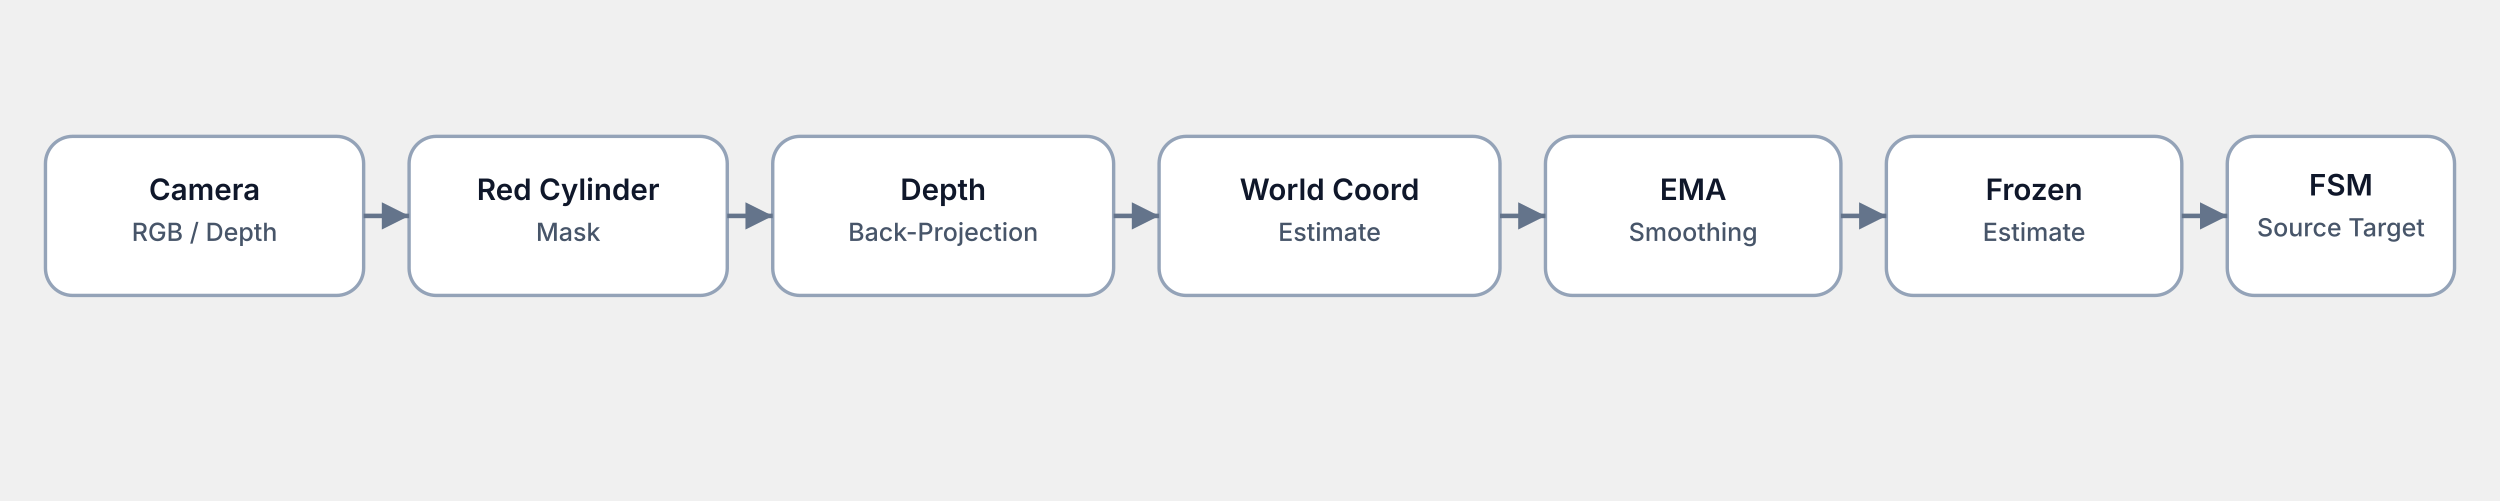
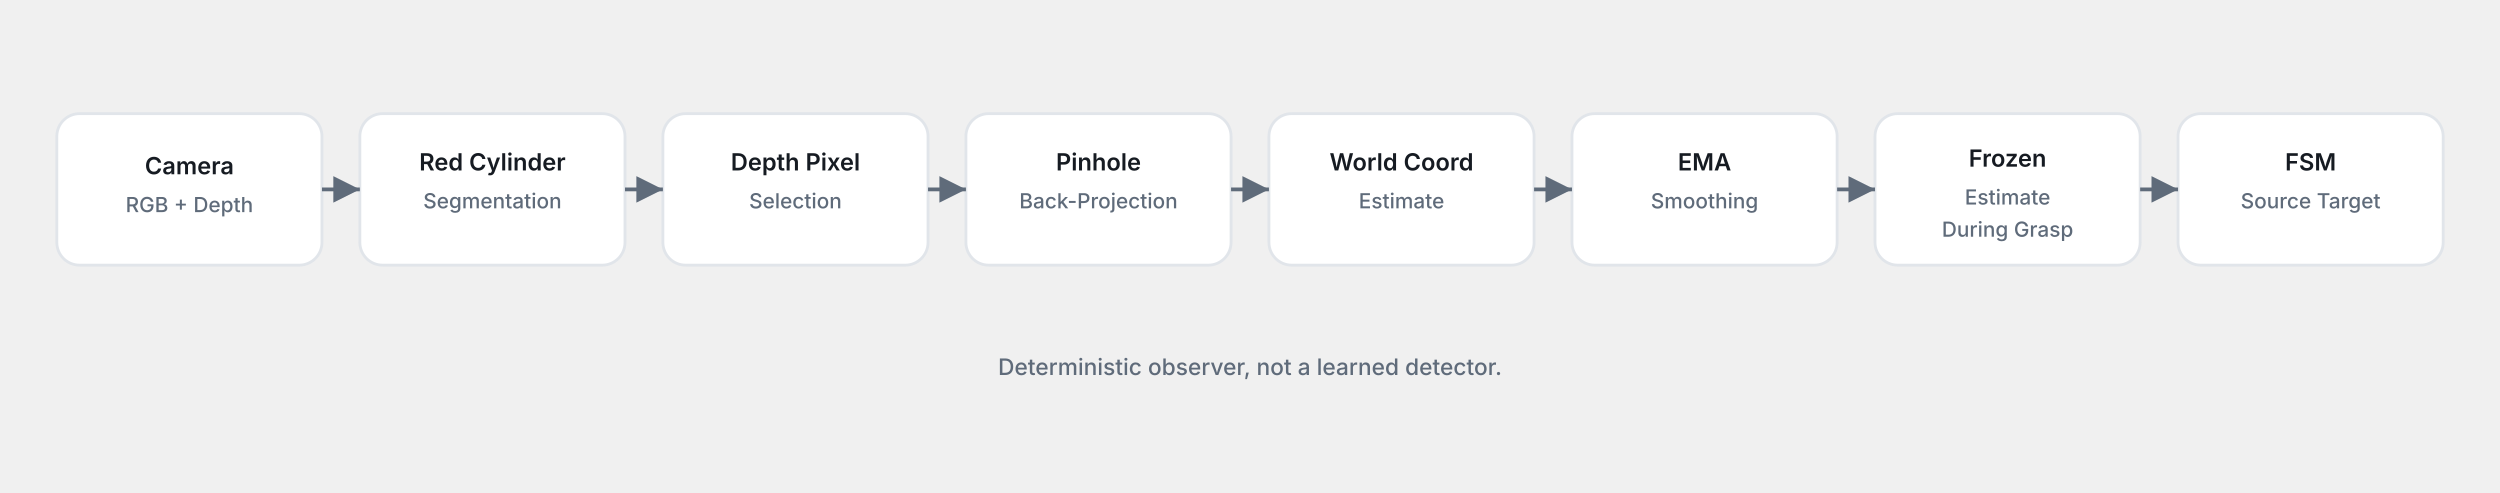
- <svg xmlns="http://www.w3.org/2000/svg" width="1100" height="220" viewBox="0 0 1100 220" role="img" aria-label="Visual Oracle pipeline from camera input to frozen target estimate.">
+ <svg xmlns="http://www.w3.org/2000/svg" width="1320" height="260" viewBox="0 0 1320 260" role="img" aria-label="Visual Oracle pipeline from camera inputs through deterministic estimation to FSM targets.">
  <defs>
-     <marker id="arrow" markerWidth="10" markerHeight="10" refX="6" refY="3" orient="auto">
-       <path d="M0,0 L6,3 L0,6 Z" fill="#64748b" />
+     <marker id="arrow" markerWidth="10" markerHeight="10" refX="7" refY="3.5" orient="auto">
+       <path d="M0,0 L7,3.5 L0,7 Z" fill="#5f6b7a" />
    </marker>
    <style>
      .box {
        fill: #ffffff;
-         stroke: #94a3b8;
+         stroke: #e1e5ea;
        stroke-width: 1.5;
      }
      .label {
-         font: 600 13px "Inter", "Segoe UI", sans-serif;
-         fill: #0f172a;
+         font: 600 12.5px "Inter", "Segoe UI", sans-serif;
+         fill: #161b22;
      }
      .sub {
        font: 500 11px "Inter", "Segoe UI", sans-serif;
-         fill: #475569;
+         fill: #5f6b7a;
      }
      .arrow {
-         stroke: #64748b;
+         stroke: #5f6b7a;
        stroke-width: 2;
        marker-end: url(#arrow);
      }
+       .note {
+         font: 500 12px "Inter", "Segoe UI", sans-serif;
+         fill: #5f6b7a;
+       }
    </style>
  </defs>
-   <rect class="box" x="20" y="60" width="140" height="70" rx="12" />
-   <text class="label" x="90" y="88" text-anchor="middle">Camera</text>
-   <text class="sub" x="90" y="106" text-anchor="middle">RGB / Depth</text>
-   <rect class="box" x="180" y="60" width="140" height="70" rx="12" />
-   <text class="label" x="250" y="88" text-anchor="middle">Red Cylinder</text>
-   <text class="sub" x="250" y="106" text-anchor="middle">Mask</text>
-   <rect class="box" x="340" y="60" width="150" height="70" rx="12" />
-   <text class="label" x="415" y="88" text-anchor="middle">Depth</text>
-   <text class="sub" x="415" y="106" text-anchor="middle">Back-Projection</text>
-   <rect class="box" x="510" y="60" width="150" height="70" rx="12" />
-   <text class="label" x="585" y="88" text-anchor="middle">World Coord</text>
-   <text class="sub" x="585" y="106" text-anchor="middle">Estimate</text>
-   <rect class="box" x="680" y="60" width="130" height="70" rx="12" />
-   <text class="label" x="745" y="88" text-anchor="middle">EMA</text>
-   <text class="sub" x="745" y="106" text-anchor="middle">Smoothing</text>
-   <rect class="box" x="830" y="60" width="130" height="70" rx="12" />
-   <text class="label" x="895" y="88" text-anchor="middle">Frozen</text>
-   <text class="sub" x="895" y="106" text-anchor="middle">Estimate</text>
-   <rect class="box" x="980" y="60" width="100" height="70" rx="12" />
-   <text class="label" x="1030" y="86" text-anchor="middle">FSM</text>
-   <text class="sub" x="1030" y="104" text-anchor="middle">Source Target</text>
-   <line class="arrow" x1="160" y1="95" x2="180" y2="95" />
-   <line class="arrow" x1="320" y1="95" x2="340" y2="95" />
-   <line class="arrow" x1="490" y1="95" x2="510" y2="95" />
-   <line class="arrow" x1="660" y1="95" x2="680" y2="95" />
-   <line class="arrow" x1="810" y1="95" x2="830" y2="95" />
-   <line class="arrow" x1="960" y1="95" x2="980" y2="95" />
+   <rect class="box" x="30" y="60" width="140" height="80" rx="12" />
+   <text class="label" x="100" y="92" text-anchor="middle">Camera</text>
+   <text class="sub" x="100" y="112" text-anchor="middle">RGB + Depth</text>
+   <rect class="box" x="190" y="60" width="140" height="80" rx="12" />
+   <text class="label" x="260" y="90" text-anchor="middle">Red Cylinder</text>
+   <text class="sub" x="260" y="110" text-anchor="middle">Segmentation</text>
+   <rect class="box" x="350" y="60" width="140" height="80" rx="12" />
+   <text class="label" x="420" y="90" text-anchor="middle">Depth Pixel</text>
+   <text class="sub" x="420" y="110" text-anchor="middle">Selection</text>
+   <rect class="box" x="510" y="60" width="140" height="80" rx="12" />
+   <text class="label" x="580" y="90" text-anchor="middle">Pinhole</text>
+   <text class="sub" x="580" y="110" text-anchor="middle">Back-Projection</text>
+   <rect class="box" x="670" y="60" width="140" height="80" rx="12" />
+   <text class="label" x="740" y="90" text-anchor="middle">World Coord</text>
+   <text class="sub" x="740" y="110" text-anchor="middle">Estimate</text>
+   <rect class="box" x="830" y="60" width="140" height="80" rx="12" />
+   <text class="label" x="900" y="90" text-anchor="middle">EMA</text>
+   <text class="sub" x="900" y="110" text-anchor="middle">Smoothing</text>
+   <rect class="box" x="990" y="60" width="140" height="80" rx="12" />
+   <text class="label" x="1060" y="88" text-anchor="middle">Frozen</text>
+   <text class="sub" x="1060" y="108" text-anchor="middle">Estimate</text>
+   <text class="sub" x="1060" y="125" text-anchor="middle">During Grasp</text>
+   <rect class="box" x="1150" y="60" width="140" height="80" rx="12" />
+   <text class="label" x="1220" y="90" text-anchor="middle">FSM</text>
+   <text class="sub" x="1220" y="110" text-anchor="middle">Source Target</text>
+   <line class="arrow" x1="170" y1="100" x2="190" y2="100" />
+   <line class="arrow" x1="330" y1="100" x2="350" y2="100" />
+   <line class="arrow" x1="490" y1="100" x2="510" y2="100" />
+   <line class="arrow" x1="650" y1="100" x2="670" y2="100" />
+   <line class="arrow" x1="810" y1="100" x2="830" y2="100" />
+   <line class="arrow" x1="970" y1="100" x2="990" y2="100" />
+   <line class="arrow" x1="1130" y1="100" x2="1150" y2="100" />
+   <text class="note" x="660" y="198" text-anchor="middle">
+     Deterministic observer, not a learned detector.
+   </text>
</svg>
